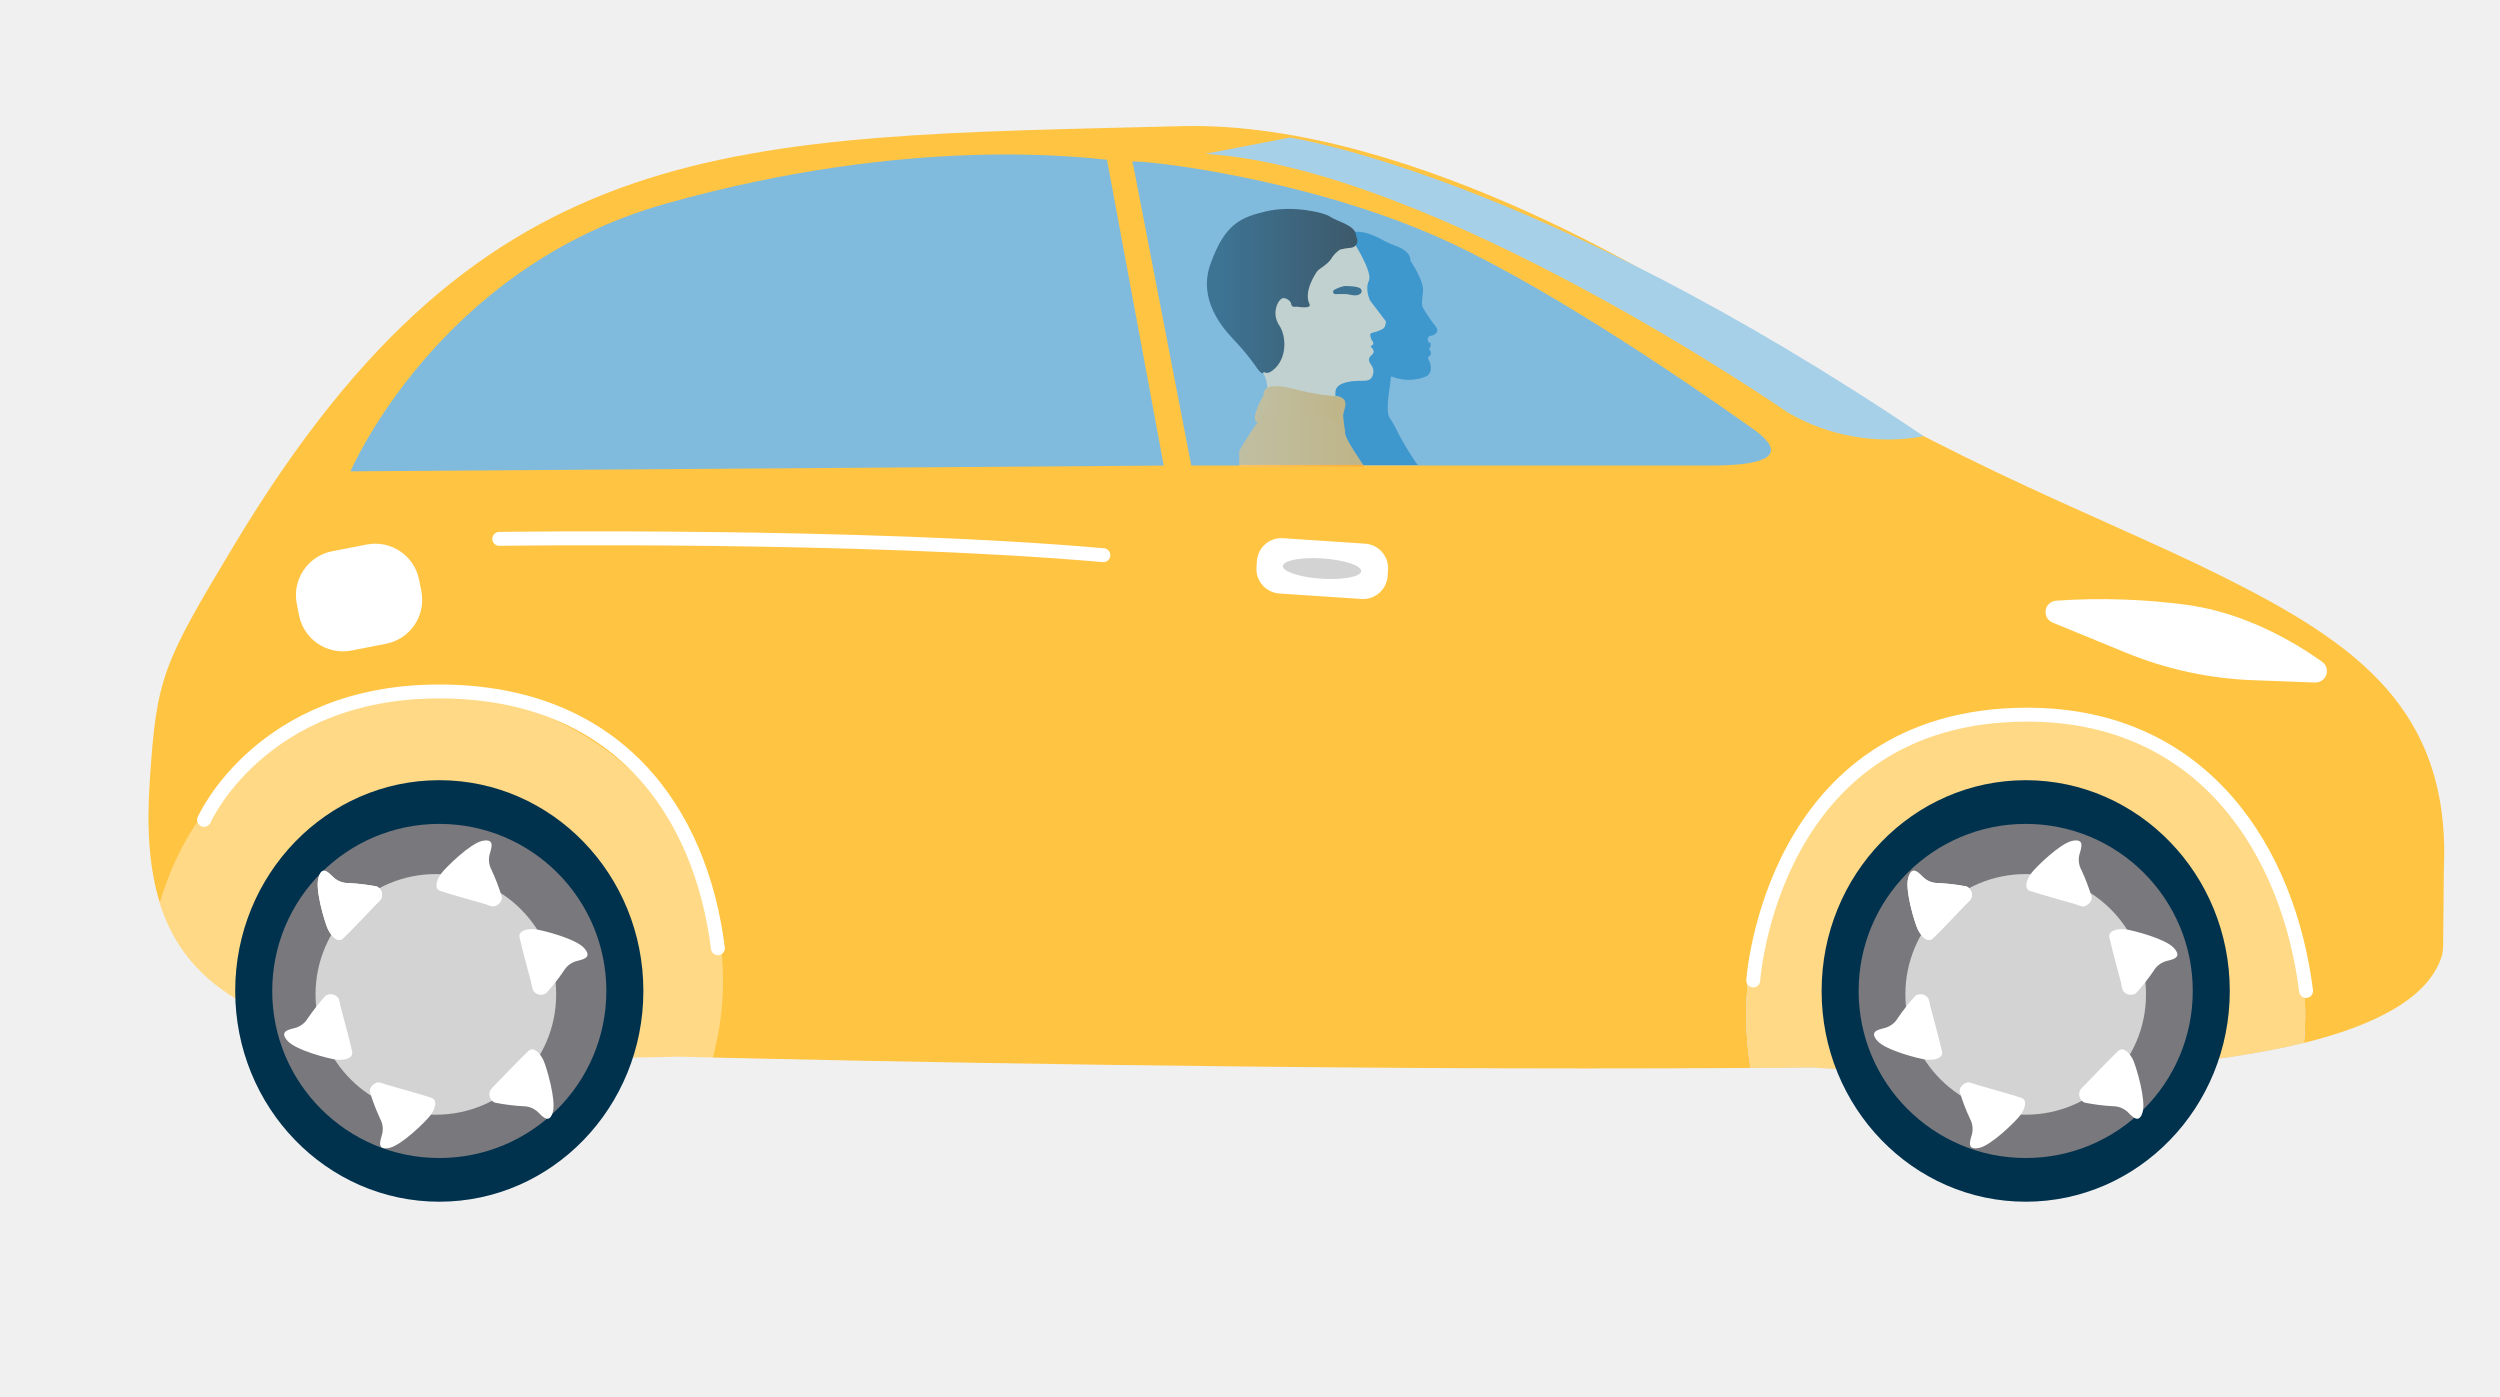
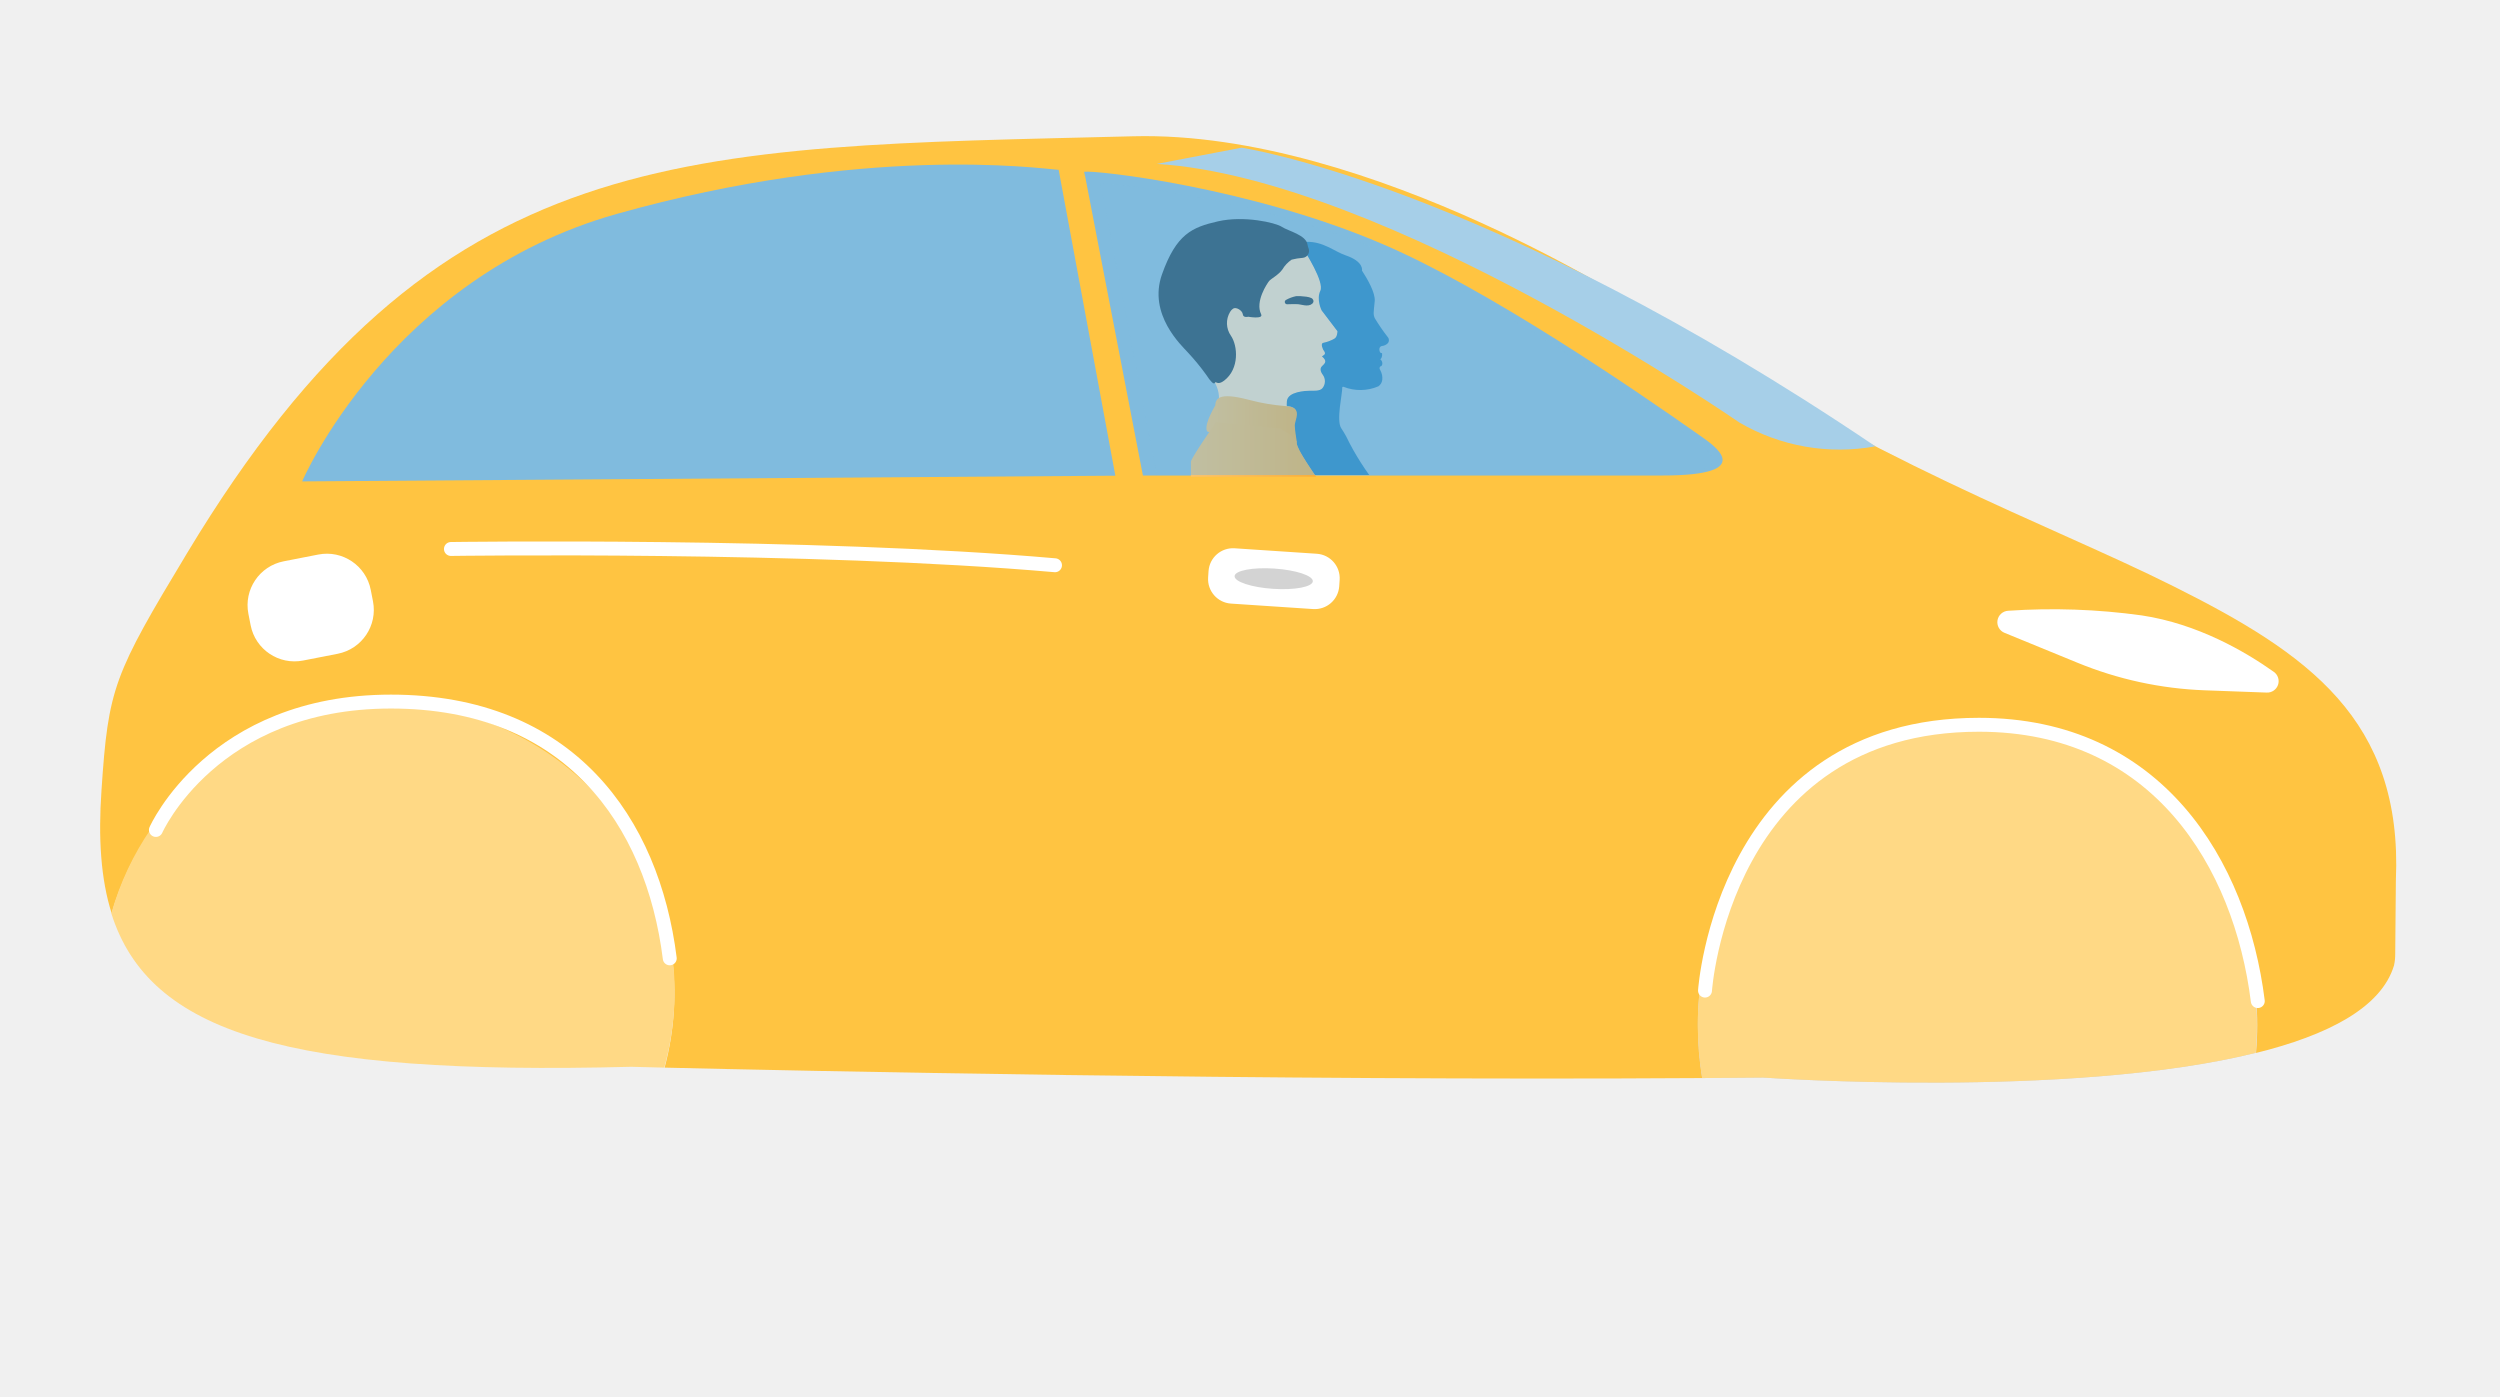
<svg xmlns="http://www.w3.org/2000/svg" xmlns:xlink="http://www.w3.org/1999/xlink" id="Calque_1" data-name="Calque 1" viewBox="0 0 539 301">
  <defs>
-     <linearGradient id="Dégradé_sans_nom_26" x1="270.51" y1="88.26" x2="290.01" y2="88.26" gradientUnits="userSpaceOnUse">
+     <linearGradient id="Dégradé_sans_nom" x1="260.1" y1="211.57" x2="279.6" y2="211.57" gradientTransform="matrix(1, 0, 0, -1, 0, 302)" gradientUnits="userSpaceOnUse">
      <stop offset="0" stop-color="#fbc36b" />
      <stop offset="1" stop-color="#faaf39" />
    </linearGradient>
-     <linearGradient id="Dégradé_sans_nom_26-2" x1="267.18" y1="94.73" x2="294.19" y2="94.73" xlink:href="#Dégradé_sans_nom_26" />
-     <linearGradient id="Dégradé_sans_nom_3" x1="260.27" y1="62.77" x2="292.73" y2="62.77" gradientUnits="userSpaceOnUse">
-       <stop offset="0.11" stop-color="#00324e" />
-       <stop offset="1" />
-     </linearGradient>
+     <linearGradient id="Dégradé_sans_nom_2" x1="256.76" y1="205.11" x2="283.76" y2="205.11" xlink:href="#Dégradé_sans_nom" />
  </defs>
-   <path d="M479.06,124.24c-27.74-13.87-64.61-26.51-113-58.86,0,0-60-39.48-111.28-38.18-97,2.46-150.16.46-204,89.83-15.91,26.39-17,29.06-18.48,51.18-.71,10.31-.15,19.1,2.19,26.53A61.89,61.89,0,0,1,153.63,228c27.35.65,128.88,2.87,223.78,2.25a70.06,70.06,0,0,1-.93-11.4c0-35.77,27-64.77,60.26-64.77s60.26,29,60.26,64.77q0,3-.26,6c15.39-3.8,27-9.73,29.75-18.87a10.49,10.49,0,0,0,.26-2.51c0-.31.12-15.39.14-15.8C528.49,152.92,507.94,138.68,479.06,124.24Z" style="fill:#ffc441" />
-   <path d="M238.67,34.44c-4.44-.36-42-5.5-95.3,9.52-49,13.81-67.81,57.66-67.81,57.66l175.34-1.24Z" style="fill:#80bbde" />
-   <path d="M244.18,34.85l12.66,65.52h112c21.15,0,10.72-6.76,8.13-8.59-14.54-10.28-45.83-31.61-68.43-41.3-28.73-12.33-62-16-64.39-15.63C244.06,34.87,244.13,37,244.18,34.85Z" style="fill:#80bbde" />
-   <path d="M414.76,94.05h0a42.82,42.82,0,0,1-29.34-5.13S309.21,36.18,259.83,33.17l18.28-3.51S330.89,37.44,414.76,94.05Z" style="fill:#a6cfe8" />
-   <rect x="63.98" y="117.92" width="26.88" height="21.8" rx="9.64" transform="translate(-23.28 17.25) rotate(-11.06)" style="fill:#fff" />
-   <rect x="270.91" y="116.61" width="28.33" height="11.95" rx="5.29" transform="translate(8.78 -18.67) rotate(3.81)" style="fill:#fff" />
-   <path d="M442.61,134.26l15.72,6.45a80.06,80.06,0,0,0,27.43,5.94l13.38.5a2.47,2.47,0,0,0,1.51-4.48c-6.13-4.35-16.44-10.36-28.48-12.17a140,140,0,0,0-28.79-1A2.46,2.46,0,0,0,442.61,134.26Z" style="fill:#fff" />
-   <path d="M94,149.66a61.91,61.91,0,0,0-59.56,45.08c8.17,25.85,38.06,35,112.1,33.08l7.12.18A61.88,61.88,0,0,0,94,149.66Z" style="fill:#ffd985" />
-   <ellipse cx="94.71" cy="213.65" rx="44" ry="45.44" style="fill:#00324e" />
-   <circle cx="94.71" cy="213.65" r="36.02" style="fill:#79787d" />
-   <circle cx="93.97" cy="214.39" r="25.94" style="fill:#d3d3d3" />
-   <path d="M80.94,195.11s-5.84,6.17-7,7.23-2.64-.65-3.28-2.09-2.76-8.39-2-11,2-1.27,3-.32a4.66,4.66,0,0,0,3.48,1.46,44.24,44.24,0,0,1,6.09.73,2,2,0,0,1,.9,2.78A11.35,11.35,0,0,1,80.94,195.11Z" style="fill:#fff" />
-   <path d="M104.56,194.91s-8.18-2.3-9.66-2.83-.65-2.63.33-3.88,6.13-6.34,8.74-6.9,2.08,1.22,1.7,2.53a4.67,4.67,0,0,0,.32,3.76,42.14,42.14,0,0,1,2.19,5.74c.23,1.29-1.37,2.23-2,2.09A11.48,11.48,0,0,1,104.56,194.91Z" style="fill:#fff" />
-   <path d="M114.52,211.82s-2.21-8.21-2.51-9.74,1.93-1.91,3.49-1.71,8.6,2,10.41,4,0,2.42-1.3,2.76a4.64,4.64,0,0,0-3.07,2.2,41.65,41.65,0,0,1-3.8,4.82,2,2,0,0,1-2.84-.68A11.08,11.08,0,0,1,114.52,211.82Z" style="fill:#fff" />
-   <path d="M106.88,233.75s5.89-6.13,7.06-7.18,2.63.67,3.27,2.12,2.69,8.4,2,11-2.06,1.26-3,.3a4.62,4.62,0,0,0-3.46-1.49,43.6,43.6,0,0,1-6.09-.78,2,2,0,0,1-.88-2.79A12.14,12.14,0,0,1,106.88,233.75Z" style="fill:#fff" />
-   <path d="M83.38,233.87s8.19,2.29,9.66,2.83.65,2.63-.32,3.87-6.14,6.35-8.75,6.91-2.08-1.22-1.7-2.54a4.63,4.63,0,0,0-.32-3.76,42.9,42.9,0,0,1-2.19-5.73c-.23-1.29,1.37-2.23,2-2.09A11.48,11.48,0,0,1,83.38,233.87Z" style="fill:#fff" />
-   <path d="M73.42,217s2.22,8.2,2.51,9.74-1.93,1.91-3.49,1.71-8.59-2-10.41-4,0-2.41,1.31-2.75a4.68,4.68,0,0,0,3.06-2.21,44.7,44.7,0,0,1,3.8-4.81,2,2,0,0,1,2.85.68A12,12,0,0,1,73.42,217Z" style="fill:#fff" />
-   <path d="M80.94,195.11s-5.84,6.17-7,7.23-2.64-.65-3.28-2.09-2.76-8.39-2-11,2-1.27,3-.32a4.66,4.66,0,0,0,3.48,1.46,44.24,44.24,0,0,1,6.09.73,2,2,0,0,1,.9,2.78A11.35,11.35,0,0,1,80.94,195.11Z" style="fill:#fff" />
-   <path d="M44,176.76s12.24-27.68,50.67-27.68,56.42,25.84,60.11,55.37" style="fill:none;stroke:#fff;stroke-linecap:round;stroke-linejoin:round;stroke-width:3px" />
-   <path d="M436.74,154.08c-33.28,0-60.26,29-60.26,64.77a70.06,70.06,0,0,0,.93,11.4q6.61,0,13.17-.11s65.93,4.64,106.16-5.3q.25-3,.26-6C497,183.08,470,154.08,436.74,154.08Z" style="fill:#d3d3d3" />
-   <path d="M436.74,154.08c-33.28,0-60.26,29-60.26,64.77a70.06,70.06,0,0,0,.93,11.4q6.61,0,13.17-.11s65.93,4.64,106.16-5.3q.25-3,.26-6C497,183.08,470,154.08,436.74,154.08Z" style="fill:#ffd985" />
-   <ellipse cx="436.74" cy="213.65" rx="44" ry="45.44" style="fill:#00324e" />
-   <circle cx="436.74" cy="213.65" r="36.02" style="fill:#79787d" />
-   <circle cx="436.74" cy="214.39" r="25.94" style="fill:#d3d3d3" />
-   <path d="M423.7,195.11s-5.84,6.17-7,7.23-2.63-.65-3.28-2.09-2.76-8.39-2-11,2.05-1.27,3-.32a4.65,4.65,0,0,0,3.47,1.46,44.41,44.41,0,0,1,6.1.73,2,2,0,0,1,.9,2.78A12.11,12.11,0,0,1,423.7,195.11Z" style="fill:#fff" />
-   <path d="M447.33,194.91s-8.19-2.3-9.66-2.83-.65-2.63.32-3.88,6.14-6.34,8.75-6.9,2.08,1.22,1.7,2.53a4.63,4.63,0,0,0,.32,3.76,43.5,43.5,0,0,1,2.19,5.74c.23,1.29-1.37,2.23-2,2.09A11.48,11.48,0,0,1,447.33,194.91Z" style="fill:#fff" />
-   <path d="M457.29,211.82s-2.22-8.21-2.51-9.74,1.93-1.91,3.49-1.71,8.59,2,10.41,4,0,2.42-1.31,2.76a4.63,4.63,0,0,0-3.06,2.2,43.93,43.93,0,0,1-3.8,4.82,2,2,0,0,1-2.85-.68A12,12,0,0,1,457.29,211.82Z" style="fill:#fff" />
-   <path d="M449.65,233.75s5.89-6.13,7.06-7.18,2.63.67,3.26,2.12,2.7,8.4,2,11-2.06,1.26-3,.3a4.63,4.63,0,0,0-3.47-1.49,43.44,43.44,0,0,1-6.08-.78,2,2,0,0,1-.89-2.79A13,13,0,0,1,449.65,233.75Z" style="fill:#fff" />
-   <path d="M426.15,233.87s8.18,2.29,9.66,2.83.65,2.63-.33,3.87-6.13,6.35-8.74,6.91-2.09-1.22-1.7-2.54a4.67,4.67,0,0,0-.32-3.76,41.57,41.57,0,0,1-2.19-5.73c-.23-1.29,1.37-2.23,2-2.09A11.48,11.48,0,0,1,426.15,233.87Z" style="fill:#fff" />
-   <path d="M416.19,217s2.21,8.2,2.51,9.74-1.93,1.91-3.49,1.71-8.6-2-10.41-4,0-2.41,1.3-2.75a4.7,4.7,0,0,0,3.07-2.21,42.34,42.34,0,0,1,3.8-4.81,2,2,0,0,1,2.84.68A11.08,11.08,0,0,1,416.19,217Z" style="fill:#fff" />
-   <path d="M423.7,195.11s-5.84,6.17-7,7.23-2.63-.65-3.28-2.09-2.76-8.39-2-11,2.05-1.27,3-.32a4.65,4.65,0,0,0,3.47,1.46,44.41,44.41,0,0,1,6.1.73,2,2,0,0,1,.9,2.78A12.11,12.11,0,0,1,423.7,195.11Z" style="fill:#fff" />
-   <path d="M378,211.39s3.84-57.31,59.07-57.31c38.43,0,56.43,30,60.12,59.57" style="fill:none;stroke:#fff;stroke-linecap:round;stroke-linejoin:round;stroke-width:3px" />
-   <path d="M107.64,116.18s77.57-1.12,130.25,3.52" style="fill:none;stroke:#fff;stroke-linecap:round;stroke-linejoin:round;stroke-width:3px" />
-   <ellipse cx="285.04" cy="122.58" rx="2.19" ry="8.45" transform="translate(143.78 398.85) rotate(-86.19)" style="fill:#d3d3d3" />
-   <path d="M308.37,72.42a2.06,2.06,0,0,0,1.27-.61,1,1,0,0,0,0-1.28,40.28,40.28,0,0,1-2.84-4.13c-.35-.86-.25-1.1,0-3.68.16-1.77-1.62-4.83-2.74-6.55,0,0,.49-1.94-3.56-3.31-2.42-.82-4.74-3-8.47-2.9a10.19,10.19,0,0,0-1.66.21,3.28,3.28,0,0,1,.56.67c.22.36.68,1.09,1.21,2l.43.74c1.37,2.41,2.95,5.61,2.33,6.85-.94,1.87.27,4.24.27,4.24l3.41,4.49s0,1.28-.68,1.61a8.26,8.26,0,0,1-2.34.87c-.78.13,0,1.59,0,1.59s.62.68.14,1l-.47.35s.67.48.71,1-.48.8-.8,1.2-.29,1,.27,1.74a2.37,2.37,0,0,1,0,2.86c-.6.75-2,.53-2.81.57l-.36,0c-1.25.06-4.33.35-4.53,2.22a7.11,7.11,0,0,0,0,1.13,3,3,0,0,1,1.71.55c1.06.93,0,2.7,0,3.61a31.74,31.74,0,0,0,.4,3.24c0,.28.07.45.07.45h0a.77.77,0,0,1,0,.15,9.6,9.6,0,0,0,1.45,3.06c.95,1.58,2.1,3.26,2.54,3.9h11.78a62.61,62.61,0,0,1-3.45-5.47c-.48-.87-1-1.83-1.5-2.89l-.1-.17a17.28,17.28,0,0,0-.95-1.56c-1.19-1.67.27-7.66.18-8.78a.19.19,0,0,1,.27-.19,9.83,9.83,0,0,0,7.53-.11,2,2,0,0,0,.84-1.4,3.54,3.54,0,0,0-.4-2c-.52-.81.24-1,.24-1a1,1,0,0,0,.17-.42,1.14,1.14,0,0,0-.42-1,1.29,1.29,0,0,0,.28-.42,1.64,1.64,0,0,0,.09-.75.32.32,0,0,0,0-.09.19.19,0,0,0-.05-.09h0l-.06-.05a.11.11,0,0,0-.08,0C307.84,74,307.47,72.59,308.37,72.42Z" style="fill:#0177be" />
-   <path d="M289.46,93l.37.12a1.12,1.12,0,0,0-.13-.36A2.72,2.72,0,0,0,289.46,93Z" style="fill:#0177be" />
-   <path d="M266.12,72a17.86,17.86,0,0,1-4.65-11.67,13.46,13.46,0,0,1,8.28-13.05c10.58-4.7,20.18,1.74,21.37,3.7.83,1.36,4.9,7.71,4,9.58s.27,4.24.27,4.24l3.41,4.49s0,1.28-.68,1.62a8.57,8.57,0,0,1-2.34.86c-.78.14,0,1.6,0,1.6s.62.67.14,1l-.47.36s.67.47.71,1-.48.81-.8,1.21-.29,1,.27,1.74a2.35,2.35,0,0,1,0,2.85c-.6.76-2,.53-2.81.57s-4.66.15-4.89,2.25.75,4.33.15,5.53.45,4.26.45,4.26l2.49,3.32H271s2-10,2.2-13.58-3.06-6.33-4.51-8.61A32.5,32.5,0,0,0,266.12,72Z" style="fill:#fee7c3" />
-   <path d="M272.39,85.26c.1-1.38.56-3,7.2-1.25s8.9,1,10,1.95,0,2.7,0,3.61.46,3.69.46,3.69-10-3.3-13-3.69-6.18,2.54-6.48.91S272.39,85.26,272.39,85.26Z" style="fill:url(#Dégradé_sans_nom_26)" />
-   <path d="M272.62,88.84s-5.44,7.78-5.44,8.55v3.23h27S290,94.7,290,93.4s-3.62-3.18-3.62-3.18Z" style="fill:url(#Dégradé_sans_nom_26-2)" />
-   <path d="M274.36,79.88c-1.47,1.13-1.79,0-2,.47s-.92-.27-1.88-1.74a50.85,50.85,0,0,0-4-4.86c-1.17-1.32-8.61-8.1-5.52-16.78s6.48-10.11,12.08-11.42,12.44.23,13.76,1.19,5.25,1.73,5.55,3.86a3.09,3.09,0,0,0,.22.81,1.5,1.5,0,0,1-1.26,2,15.47,15.47,0,0,0-2.39.39,6.3,6.3,0,0,0-2,2.13c-.82,1.16-2.46,2-2.85,2.46s-3.09,4.44-1.74,7.18c.56,1.13-2.77.54-2.77.54s-1.1.29-1.17-.52S277,64,276.35,64.36a2.18,2.18,0,0,0-.69.72,4.72,4.72,0,0,0,.19,5.15C277.29,72.36,277.67,77.35,274.36,79.88Z" style="fill:url(#Dégradé_sans_nom_3)" />
-   <path d="M293,62.92c.67-.63-2.37-.81-3.09-.75a7.29,7.29,0,0,0-2,.75s1.91-.06,2.53,0S292.42,63.48,293,62.92Z" style="fill:#00324e;stroke:#00324e;stroke-linecap:round;stroke-linejoin:round" />
-   <path d="M247.72,37.49l12.13,62.75h107.3c20.25,0,10.27-6.47,7.79-8.22C361,82.17,331,61.74,309.39,52.46c-27.51-11.81-59.4-15.31-61.67-15C247.61,37.51,247.67,39.59,247.72,37.49Z" style="fill:#80bbde;opacity:0.48" />
+   <path d="M468.64,126.42c-27.75-13.88-64.61-26.51-113-58.86,0,0-60-39.48-111.28-38.18-97,2.46-150.16.45-204,89.83-15.91,26.39-17,29.06-18.48,51.18-.71,10.3-.16,19.1,2.19,26.53a61.89,61.89,0,0,1,119.22,33.26c27.35.65,128.87,2.86,223.77,2.25a70.35,70.35,0,0,1-.93-11.41c0-35.77,27-64.76,60.26-64.76s60.27,29,60.27,64.76q0,3-.26,6c15.38-3.8,27-9.73,29.75-18.87a11.15,11.15,0,0,0,.26-2.51c0-.31.12-15.4.14-15.8C518.07,155.1,497.52,140.86,468.64,126.42Z" style="fill:#ffc441" />
+   <path d="M228.25,36.62c-4.44-.36-42-5.5-95.31,9.51-49,13.82-67.8,57.66-67.8,57.66l175.33-1.23Z" style="fill:#80bbde" />
+   <path d="M233.76,37l12.65,65.52h112c21.14,0,10.72-6.76,8.13-8.59C352,83.68,320.75,62.35,298.15,52.65c-28.73-12.33-62-16-64.39-15.62C233.64,37.05,233.7,39.22,233.76,37Z" style="fill:#80bbde" />
+   <path d="M404.34,96.23h0A42.83,42.83,0,0,1,375,91.09S298.79,38.36,249.41,35.34l18.27-3.5S320.47,39.62,404.34,96.23Z" style="fill:#a6cfe8" />
+   <rect x="53.55" y="120.09" width="26.88" height="21.8" rx="9.64" transform="translate(-23.89 15.28) rotate(-11.06)" style="fill:#fff" />
+   <rect x="268.68" y="110.59" width="11.95" height="28.33" rx="5.29" transform="translate(131.92 390.52) rotate(-86.19)" style="fill:#fff" />
+   <path d="M432.18,136.44l15.73,6.45a80,80,0,0,0,27.42,5.94l13.38.49a2.46,2.46,0,0,0,1.52-4.47c-6.13-4.35-16.44-10.37-28.49-12.17a139.9,139.9,0,0,0-28.78-1,2.47,2.47,0,0,0-.78,4.76Z" style="fill:#fff" />
+   <path d="M83.55,151.84A61.9,61.9,0,0,0,24,196.92c8.16,25.85,38.06,35,112.1,33.08l7.12.18a61.88,61.88,0,0,0-59.66-78.34Z" style="fill:#ffd985" />
+   <path d="M33.61,178.94s12.24-27.68,50.67-27.68,56.43,25.83,60.12,55.36" style="fill:none;stroke:#fff;stroke-linecap:round;stroke-linejoin:round;stroke-width:3px" />
+   <path d="M426.31,156.26c-33.28,0-60.26,29-60.26,64.76a70.35,70.35,0,0,0,.93,11.41l13.18-.11S446.09,237,486.32,227q.26-3,.26-6C486.58,185.25,459.6,156.26,426.31,156.26Z" style="fill:#d3d3d3" />
+   <path d="M426.31,156.26c-33.28,0-60.26,29-60.26,64.76a70.35,70.35,0,0,0,.93,11.41l13.18-.11S446.09,237,486.32,227q.26-3,.26-6C486.58,185.25,459.6,156.26,426.31,156.26Z" style="fill:#ffd985" />
+   <path d="M367.6,213.57s3.83-57.31,59.07-57.31c38.43,0,56.42,30,60.11,59.57" style="fill:none;stroke:#fff;stroke-linecap:round;stroke-linejoin:round;stroke-width:3px" />
+   <path d="M97.22,118.36s77.56-1.12,130.24,3.51" style="fill:none;stroke:#fff;stroke-linecap:round;stroke-linejoin:round;stroke-width:3px" />
+   <ellipse cx="274.61" cy="124.77" rx="2.19" ry="8.45" transform="translate(131.87 390.48) rotate(-86.19)" style="fill:#d3d3d3" />
+   <path d="M297.94,74.6a2.09,2.09,0,0,0,1.28-.61,1,1,0,0,0,0-1.29,40.06,40.06,0,0,1-2.83-4.12c-.35-.86-.25-1.11,0-3.68.16-1.77-1.62-4.83-2.75-6.56,0,0,.5-1.93-3.55-3.3-2.42-.82-4.75-3-8.47-2.9a9.31,9.31,0,0,0-1.66.21,3.27,3.27,0,0,1,.56.67c.22.36.68,1.09,1.21,2,.14.23.28.48.43.74,1.37,2.41,2.94,5.6,2.32,6.84-.93,1.88.28,4.25.28,4.25l3.41,4.48s0,1.29-.69,1.62a8.37,8.37,0,0,1-2.33.86c-.78.14,0,1.6,0,1.6s.63.68.15,1l-.48.36s.68.48.72,1-.49.81-.8,1.21-.29,1,.27,1.74a2.37,2.37,0,0,1-.05,2.86c-.59.75-2,.53-2.8.57h-.37c-1.25.07-4.32.36-4.52,2.23a7.11,7.11,0,0,0,0,1.13A3.05,3.05,0,0,1,279,88c1.06.93,0,2.7,0,3.61a29.37,29.37,0,0,0,.4,3.23,1.38,1.38,0,0,0,.07.46h0v.15a9.67,9.67,0,0,0,1.45,3.06c.95,1.58,2.1,3.26,2.54,3.9H295.2A58.9,58.9,0,0,1,291.75,97c-.49-.88-1-1.84-1.51-2.9l-.09-.16c-.36-.64-.69-1.19-.95-1.56-1.19-1.67.27-7.66.18-8.78a.19.19,0,0,1,.19-.21h.08a9.83,9.83,0,0,0,7.53-.1,2,2,0,0,0,.84-1.41,3.48,3.48,0,0,0-.4-2c-.53-.81.24-1,.24-1a1,1,0,0,0,.17-.41,1.17,1.17,0,0,0-.43-1,1.26,1.26,0,0,0,.29-.43,1.56,1.56,0,0,0,.09-.74v-.09a.41.41,0,0,0-.05-.09h-.15C297.42,76.13,297.05,74.76,297.94,74.6Z" style="fill:#0177be" />
+   <path d="M279,95.21l.38.12a1.42,1.42,0,0,0-.14-.36A2.72,2.72,0,0,0,279,95.21Z" style="fill:#0177be" />
+   <path d="M255.7,74.13A18,18,0,0,1,251,62.46c0-5.06,2.12-10.31,8.29-13.05,10.58-4.7,20.17,1.73,21.37,3.7.82,1.35,4.9,7.7,4,9.58s.28,4.24.28,4.24l3.41,4.49s0,1.28-.69,1.61a8.09,8.09,0,0,1-2.33.87c-.78.14,0,1.6,0,1.6s.63.67.15,1l-.48.36s.68.47.72,1-.49.81-.8,1.2-.29,1,.27,1.75a2.34,2.34,0,0,1-.05,2.85c-.59.75-2,.53-2.8.57s-4.67.15-4.89,2.24.75,4.34.15,5.54.45,4.26.45,4.26l2.49,3.32H260.62s2.05-10,2.19-13.59-3.06-6.33-4.5-8.6A31.7,31.7,0,0,0,255.7,74.13Z" style="fill:#fee7c3" />
+   <path d="M262,87.44c.1-1.38.56-3,7.2-1.25s8.9,1,9.95,1.94,0,2.7,0,3.61.47,3.69.47,3.69-10-3.29-13-3.69-6.18,2.55-6.49.92S262,87.44,262,87.44Z" style="fill:url(#Dégradé_sans_nom)" />
+   <path d="M262.19,91s-5.43,7.78-5.43,8.56v3.22h27s-4.17-5.92-4.17-7.22S276,92.4,276,92.4Z" style="fill:url(#Dégradé_sans_nom_2)" />
+   <path d="M263.93,82.06c-1.47,1.13-1.79,0-2,.47s-.93-.27-1.88-1.74a48.93,48.93,0,0,0-4-4.86c-1.18-1.33-8.61-8.1-5.52-16.79S257,49,262.6,47.72,275,48,276.37,48.91s5.25,1.73,5.54,3.87a3.26,3.26,0,0,0,.23.81,1.5,1.5,0,0,1-.9,1.92,1.55,1.55,0,0,1-.36.08,14,14,0,0,0-2.4.39,6.54,6.54,0,0,0-2,2.12c-.81,1.16-2.45,2-2.84,2.47s-3.1,4.44-1.74,7.18c.55,1.13-2.77.54-2.77.54s-1.1.29-1.18-.52-1.4-1.63-2.06-1.25a2.13,2.13,0,0,0-.68.72,4.72,4.72,0,0,0,.18,5.15C266.87,74.54,267.25,79.52,263.93,82.06Z" style="fill:#00324e" />
+   <path d="M282.6,65.1c.67-.64-2.37-.81-3.1-.75a7.1,7.1,0,0,0-2,.75s1.91-.07,2.53,0S282,65.65,282.6,65.1Z" style="fill:#00324e;stroke:#00324e;stroke-linecap:round;stroke-linejoin:round" />
+   <path d="M237.3,39.67l12.12,62.75h107.3c20.26,0,10.27-6.47,7.79-8.22-13.92-9.85-43.9-30.28-65.54-39.57-27.52-11.81-59.41-15.31-61.67-15C237.18,39.69,237.25,41.77,237.3,39.67Z" style="fill:#80bbde;opacity:0.48;isolation:isolate" />
</svg>
